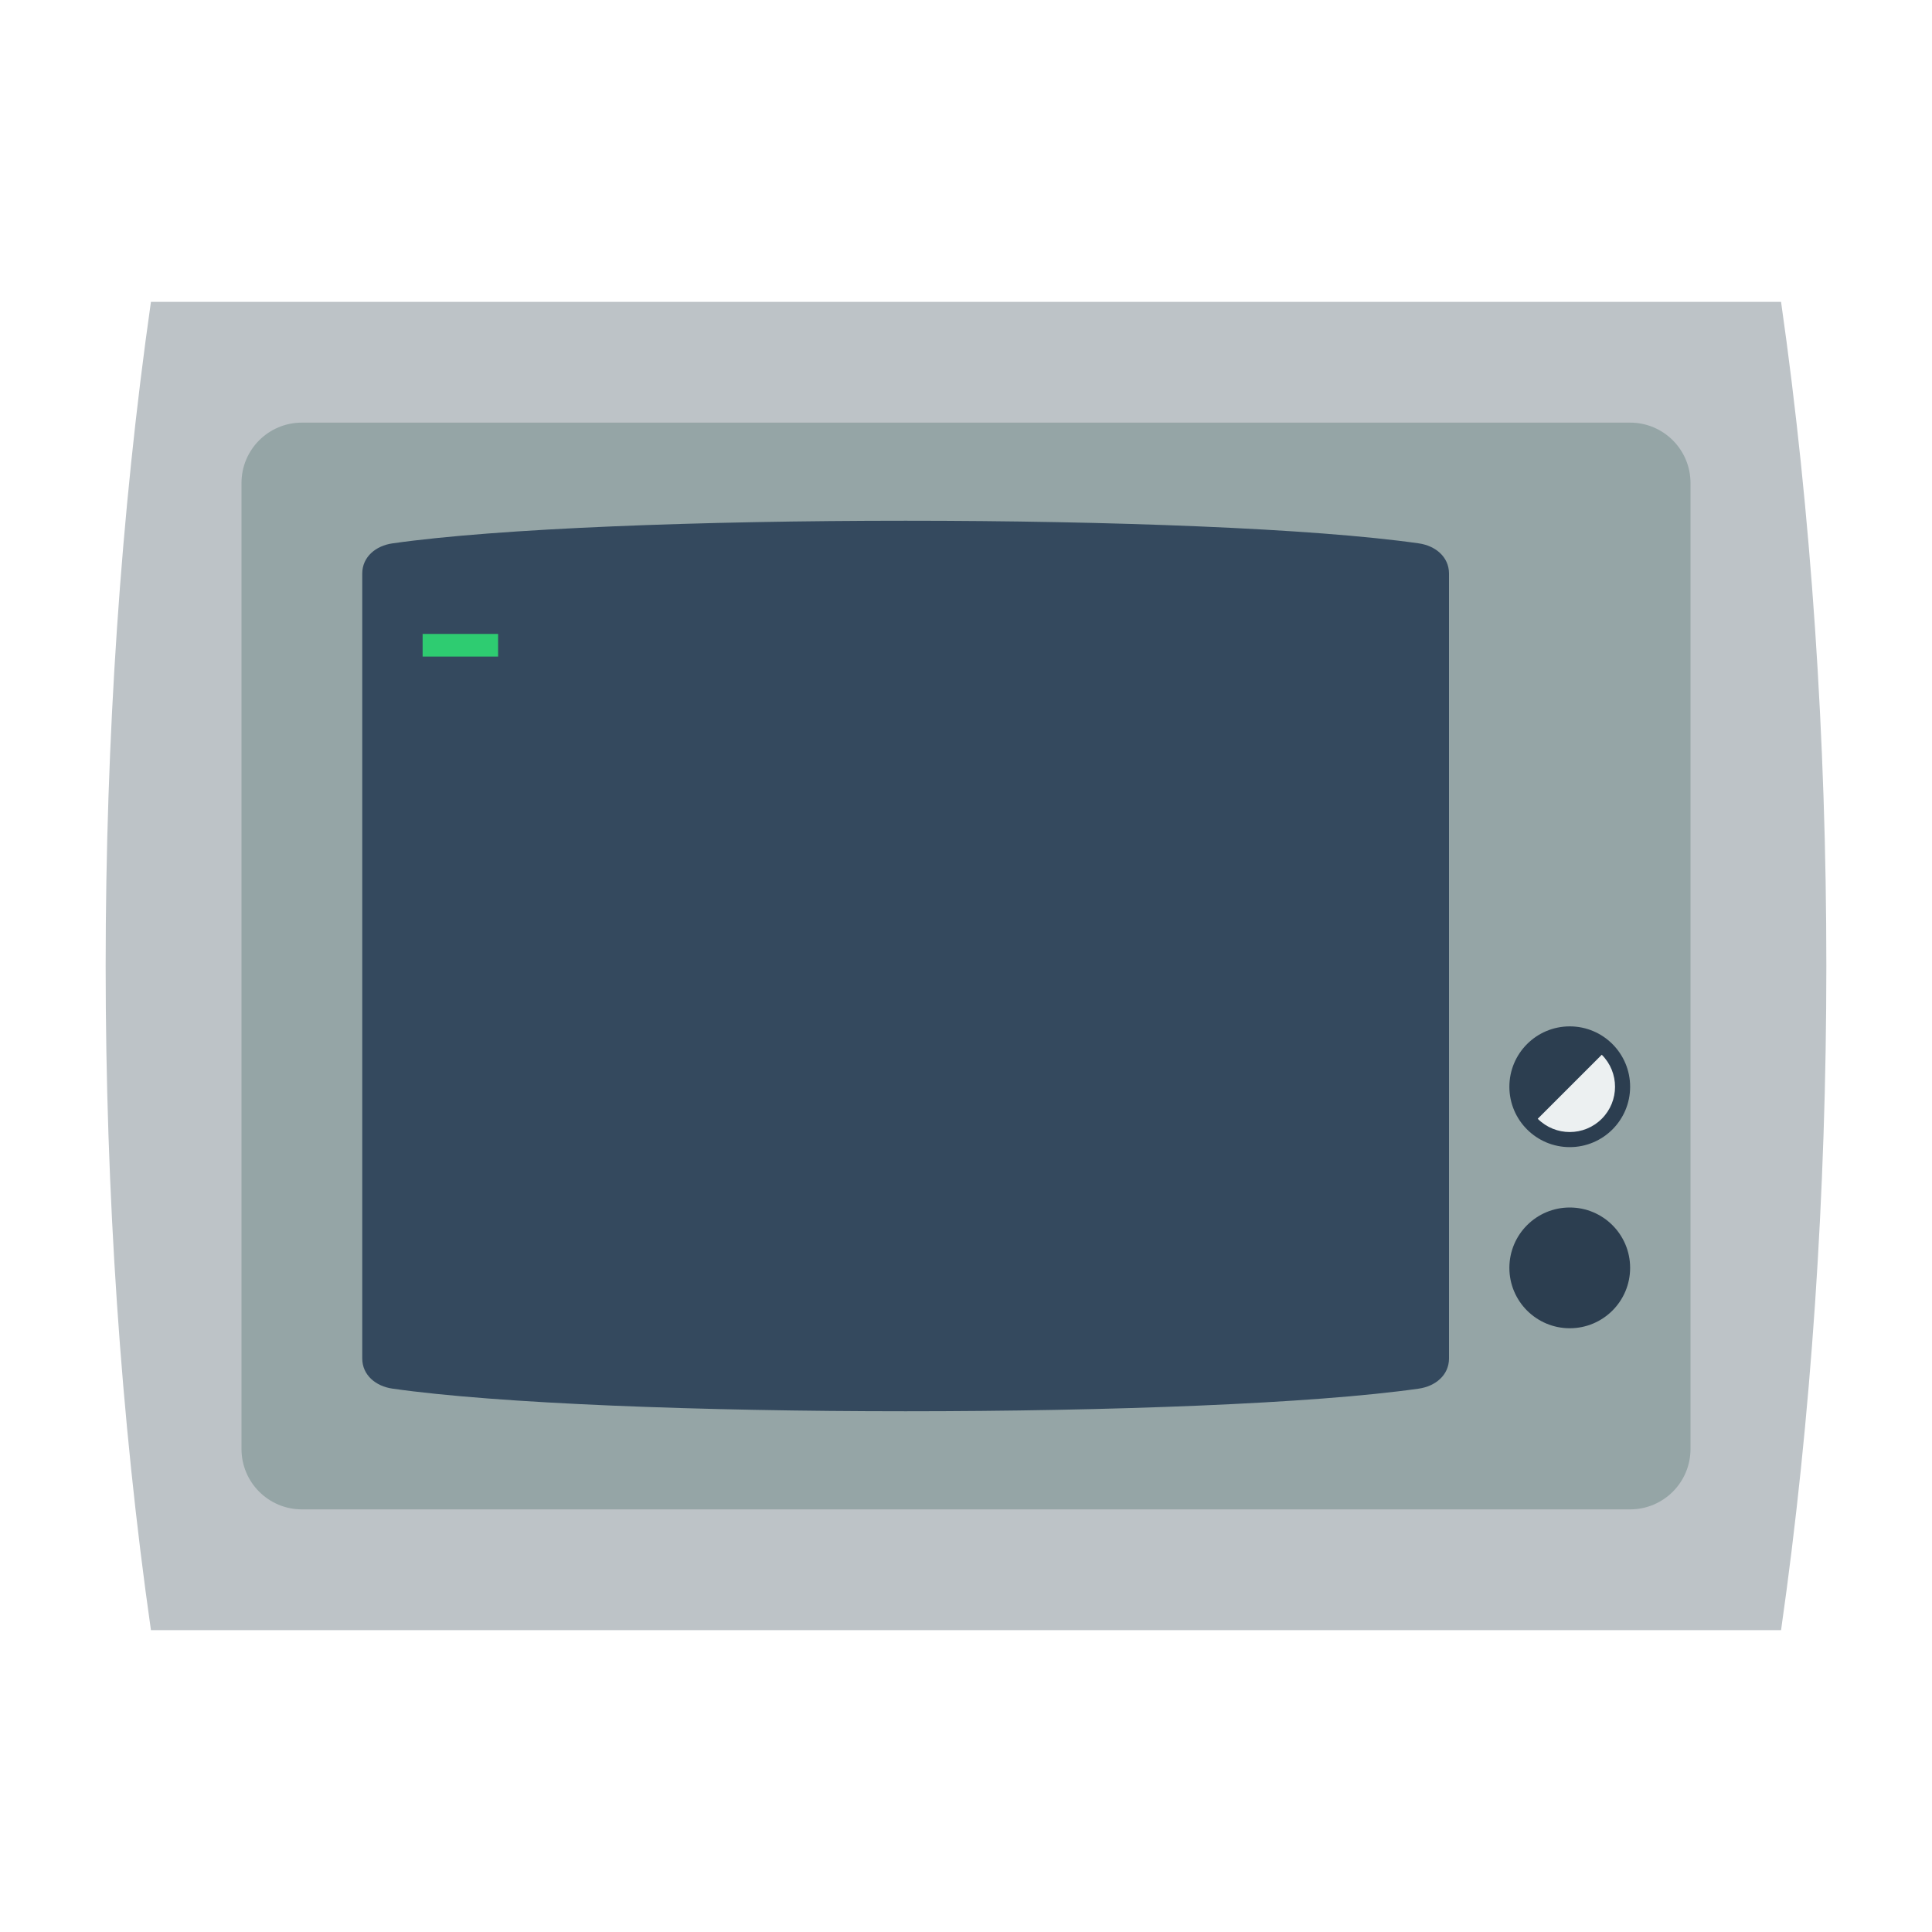
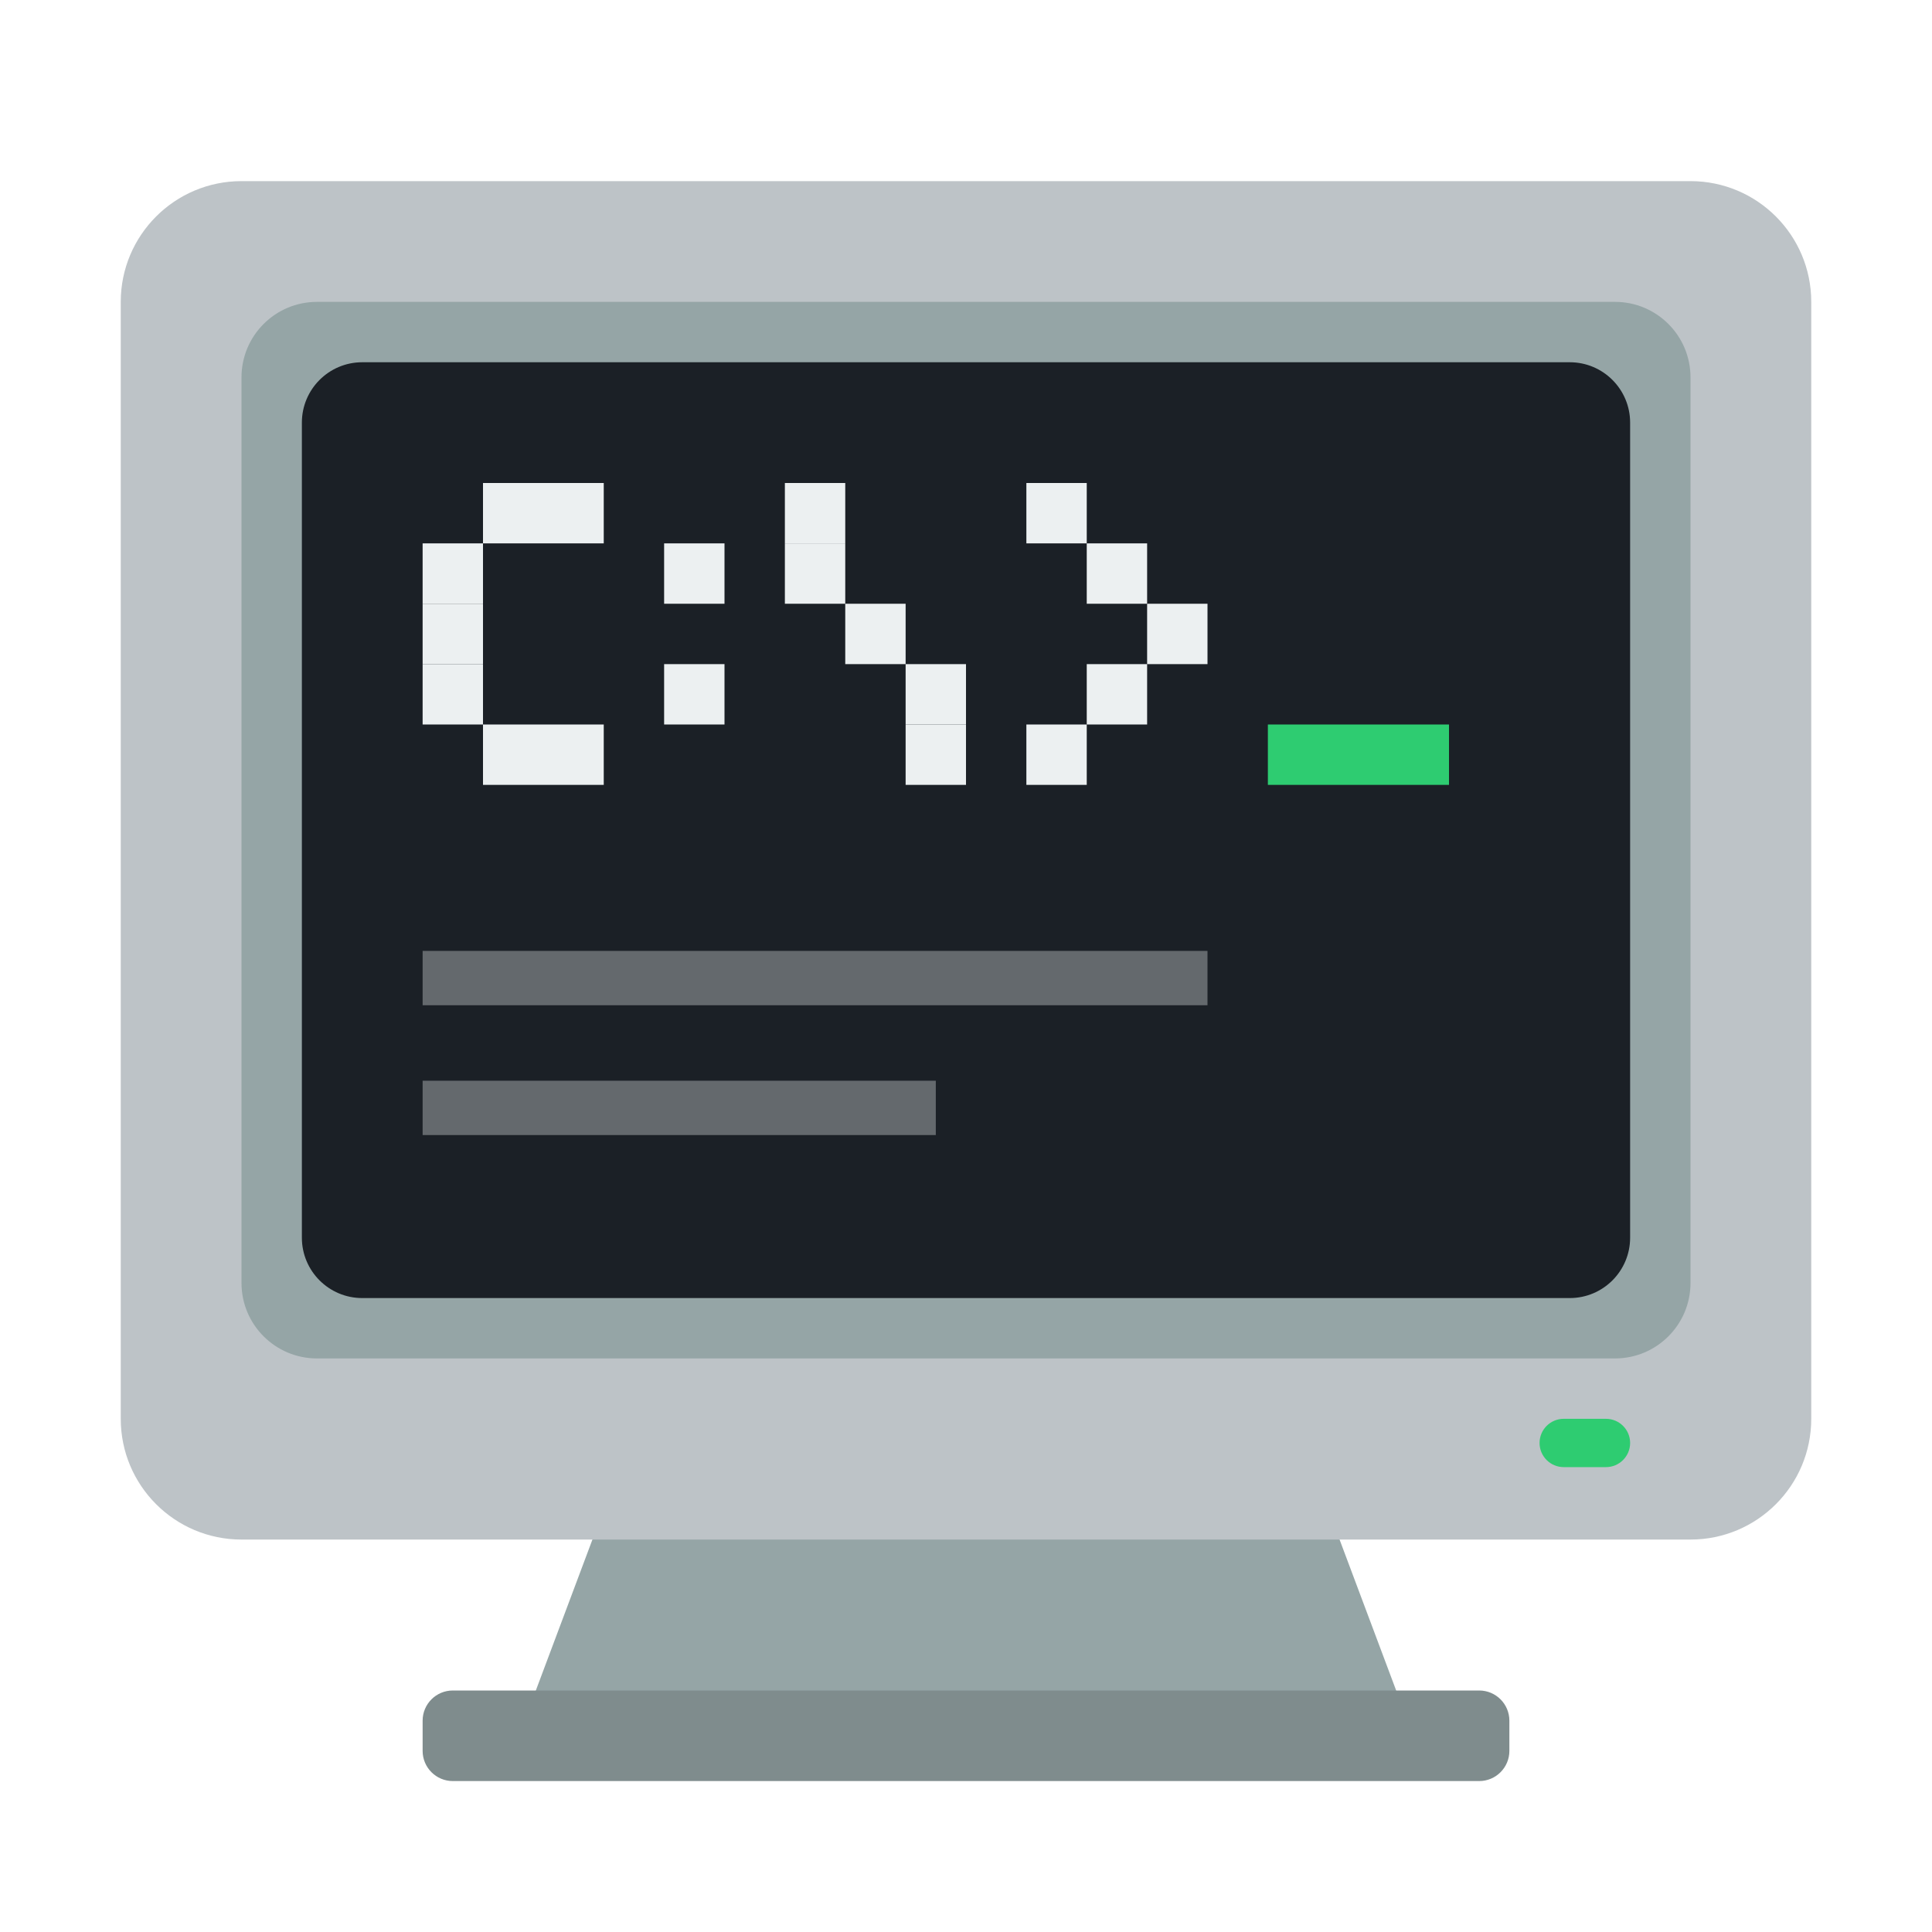
<svg xmlns="http://www.w3.org/2000/svg" width="64" height="64" version="1.1">
-   <defs />
  <g>
-     <path style="fill:#bdc3c7;fill-opacity:1;stroke:none" d="m 5,10 54,0 c 2,14 2,30 0,44 L 5,54 C 3,40 3,24 5,10 z" />
-     <rect style="fill:#95a5a6;fill-opacity:1;stroke:none" width="48" height="36" x="8" y="14" ry="2" />
-     <path style="fill:#34495e;fill-opacity:1;stroke:none" d="m 13,18 c 7,-1 27,-1 34,0 0.548,0.078 1,0.446 1,1 l 0,26 c 0,0.554 -0.452,0.922 -1,1 -7,1 -27,1 -34,0 -0.548,-0.078 -1,-0.446 -1,-1 l 0,-26 c 0,-0.554 0.452,-0.922 1,-1 z" />
-     <rect style="fill:#2ecc71;fill-opacity:1;stroke:none" width="2.5" height="0.75" x="14" y="21" />
-     <path style="fill:#2c3e50;fill-opacity:1;stroke:none" d="m 54,36 a 2,2 0 1 1 -4,0 2,2 0 1 1 4,0 z" />
-     <path style="fill:#2c3e50;fill-opacity:1;stroke:none" d="m 54,42 a 2,2 0 1 1 -4,0 2,2 0 1 1 4,0 z" />
-     <path style="fill:#ecf0f1;fill-opacity:1;stroke:none" d="m 53,35.5 a 1.5,1.5 0 1 1 -3,0 l 1.5,0 z" transform="matrix(0.7071068,-0.7071068,0.7071068,0.7071068,-9.51829,47.31372)" />
+     <path style="fill:#95a5a6" d="M20,50 H44 L47,58 H17 Z" />
+     <rect style="fill:#7f8c8d" x="14" y="56" width="36" height="3" rx="1" />
+     <rect style="fill:#bdc3c7" x="4" y="6" width="56" height="45" rx="4" />
+     <rect style="fill:#95a5a6" x="8" y="10" width="48" height="35" rx="2.5" />
+     <rect style="fill:#1b2026" x="10" y="12" width="44" height="31" rx="2" />
+     <g style="fill:#ecf0f1">
+       <rect x="16" y="16" width="4" height="2" />
+       <rect x="26" y="16" width="2" height="2" />
+       <rect x="34" y="16" width="2" height="2" />
+       <rect x="14" y="18" width="2" height="2" />
+       <rect x="22" y="18" width="2" height="2" />
+       <rect x="26" y="18" width="2" height="2" />
+       <rect x="36" y="18" width="2" height="2" />
+       <rect x="14" y="20" width="2" height="2" />
+       <rect x="28" y="20" width="2" height="2" />
+       <rect x="38" y="20" width="2" height="2" />
+       <rect x="14" y="22" width="2" height="2" />
+       <rect x="22" y="22" width="2" height="2" />
+       <rect x="30" y="22" width="2" height="2" />
+       <rect x="36" y="22" width="2" height="2" />
+       <rect x="16" y="24" width="4" height="2" />
+       <rect x="30" y="24" width="2" height="2" />
+       <rect x="34" y="24" width="2" height="2" />
+     </g>
+     <rect style="fill:#2ecc71" x="42" y="24" width="6" height="2" />
+     <rect style="fill:#ecf0f1;opacity:0.35" x="14" y="31.5" width="26" height="1.8" />
+     <rect style="fill:#ecf0f1;opacity:0.35" x="14" y="35.8" width="17" height="1.8" />
+     <rect style="fill:#2ecc71" x="51" y="47" width="3" height="1.6" rx="0.8" />
  </g>
</svg>
